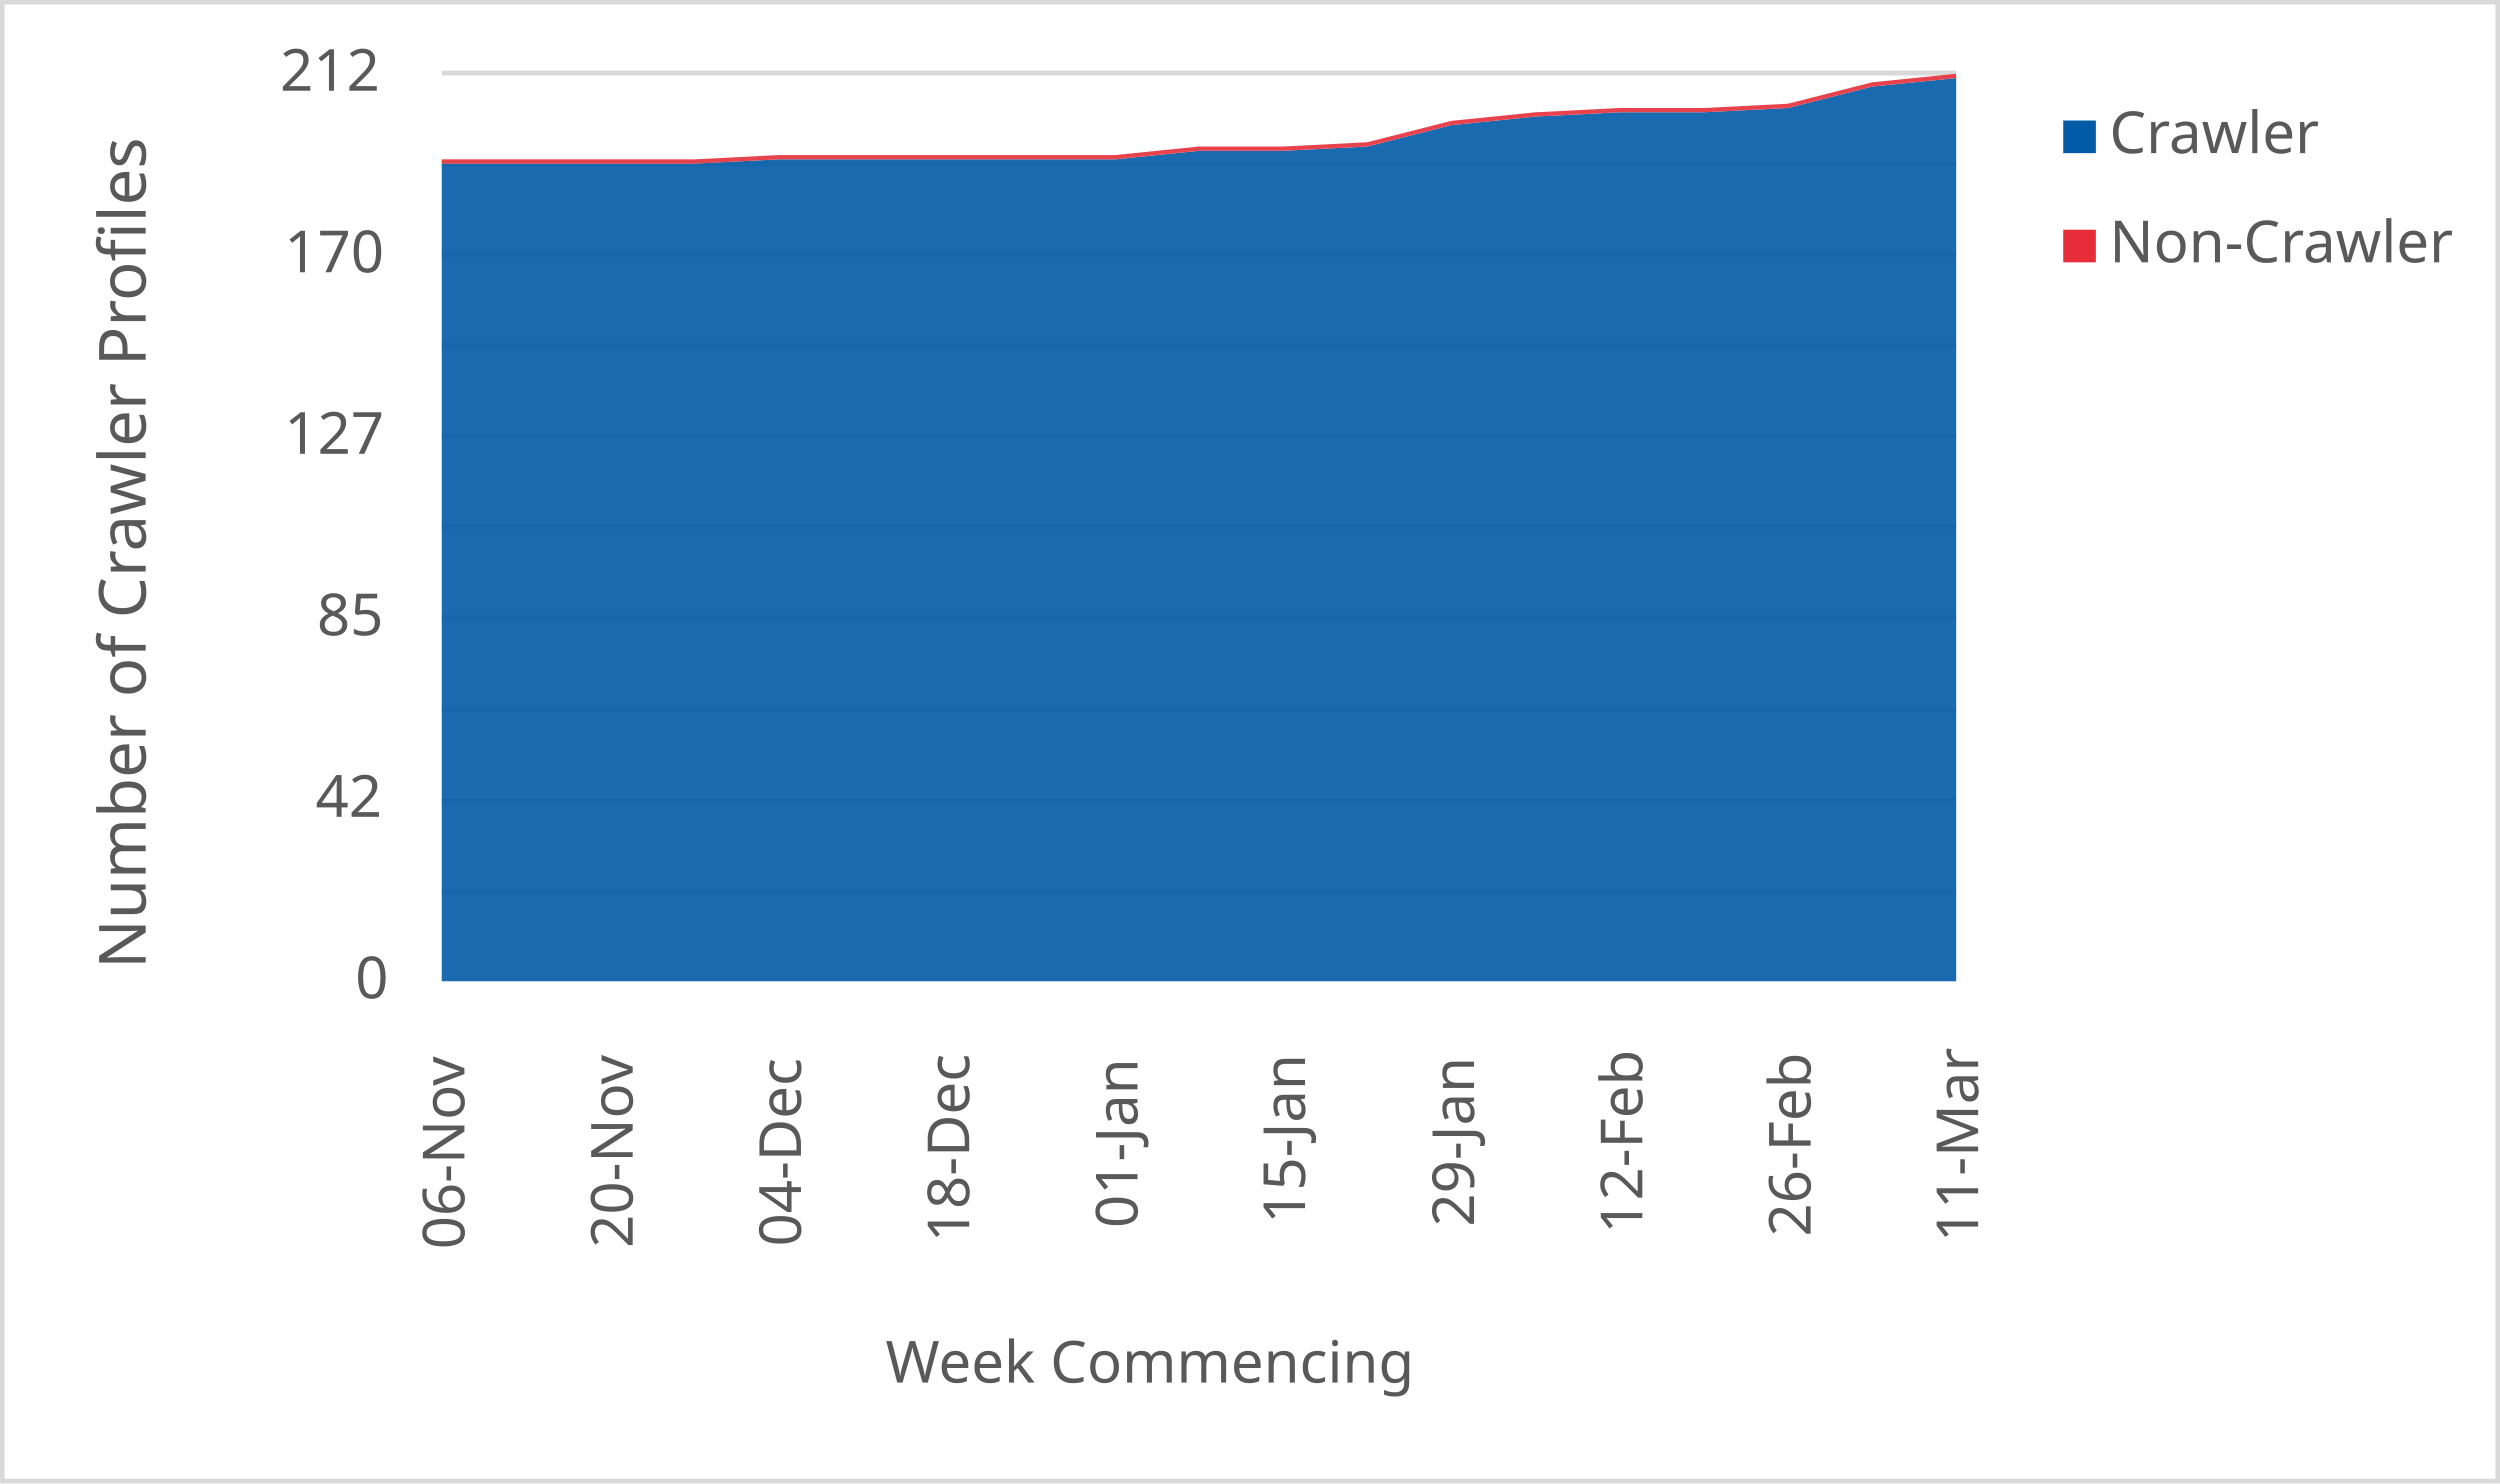
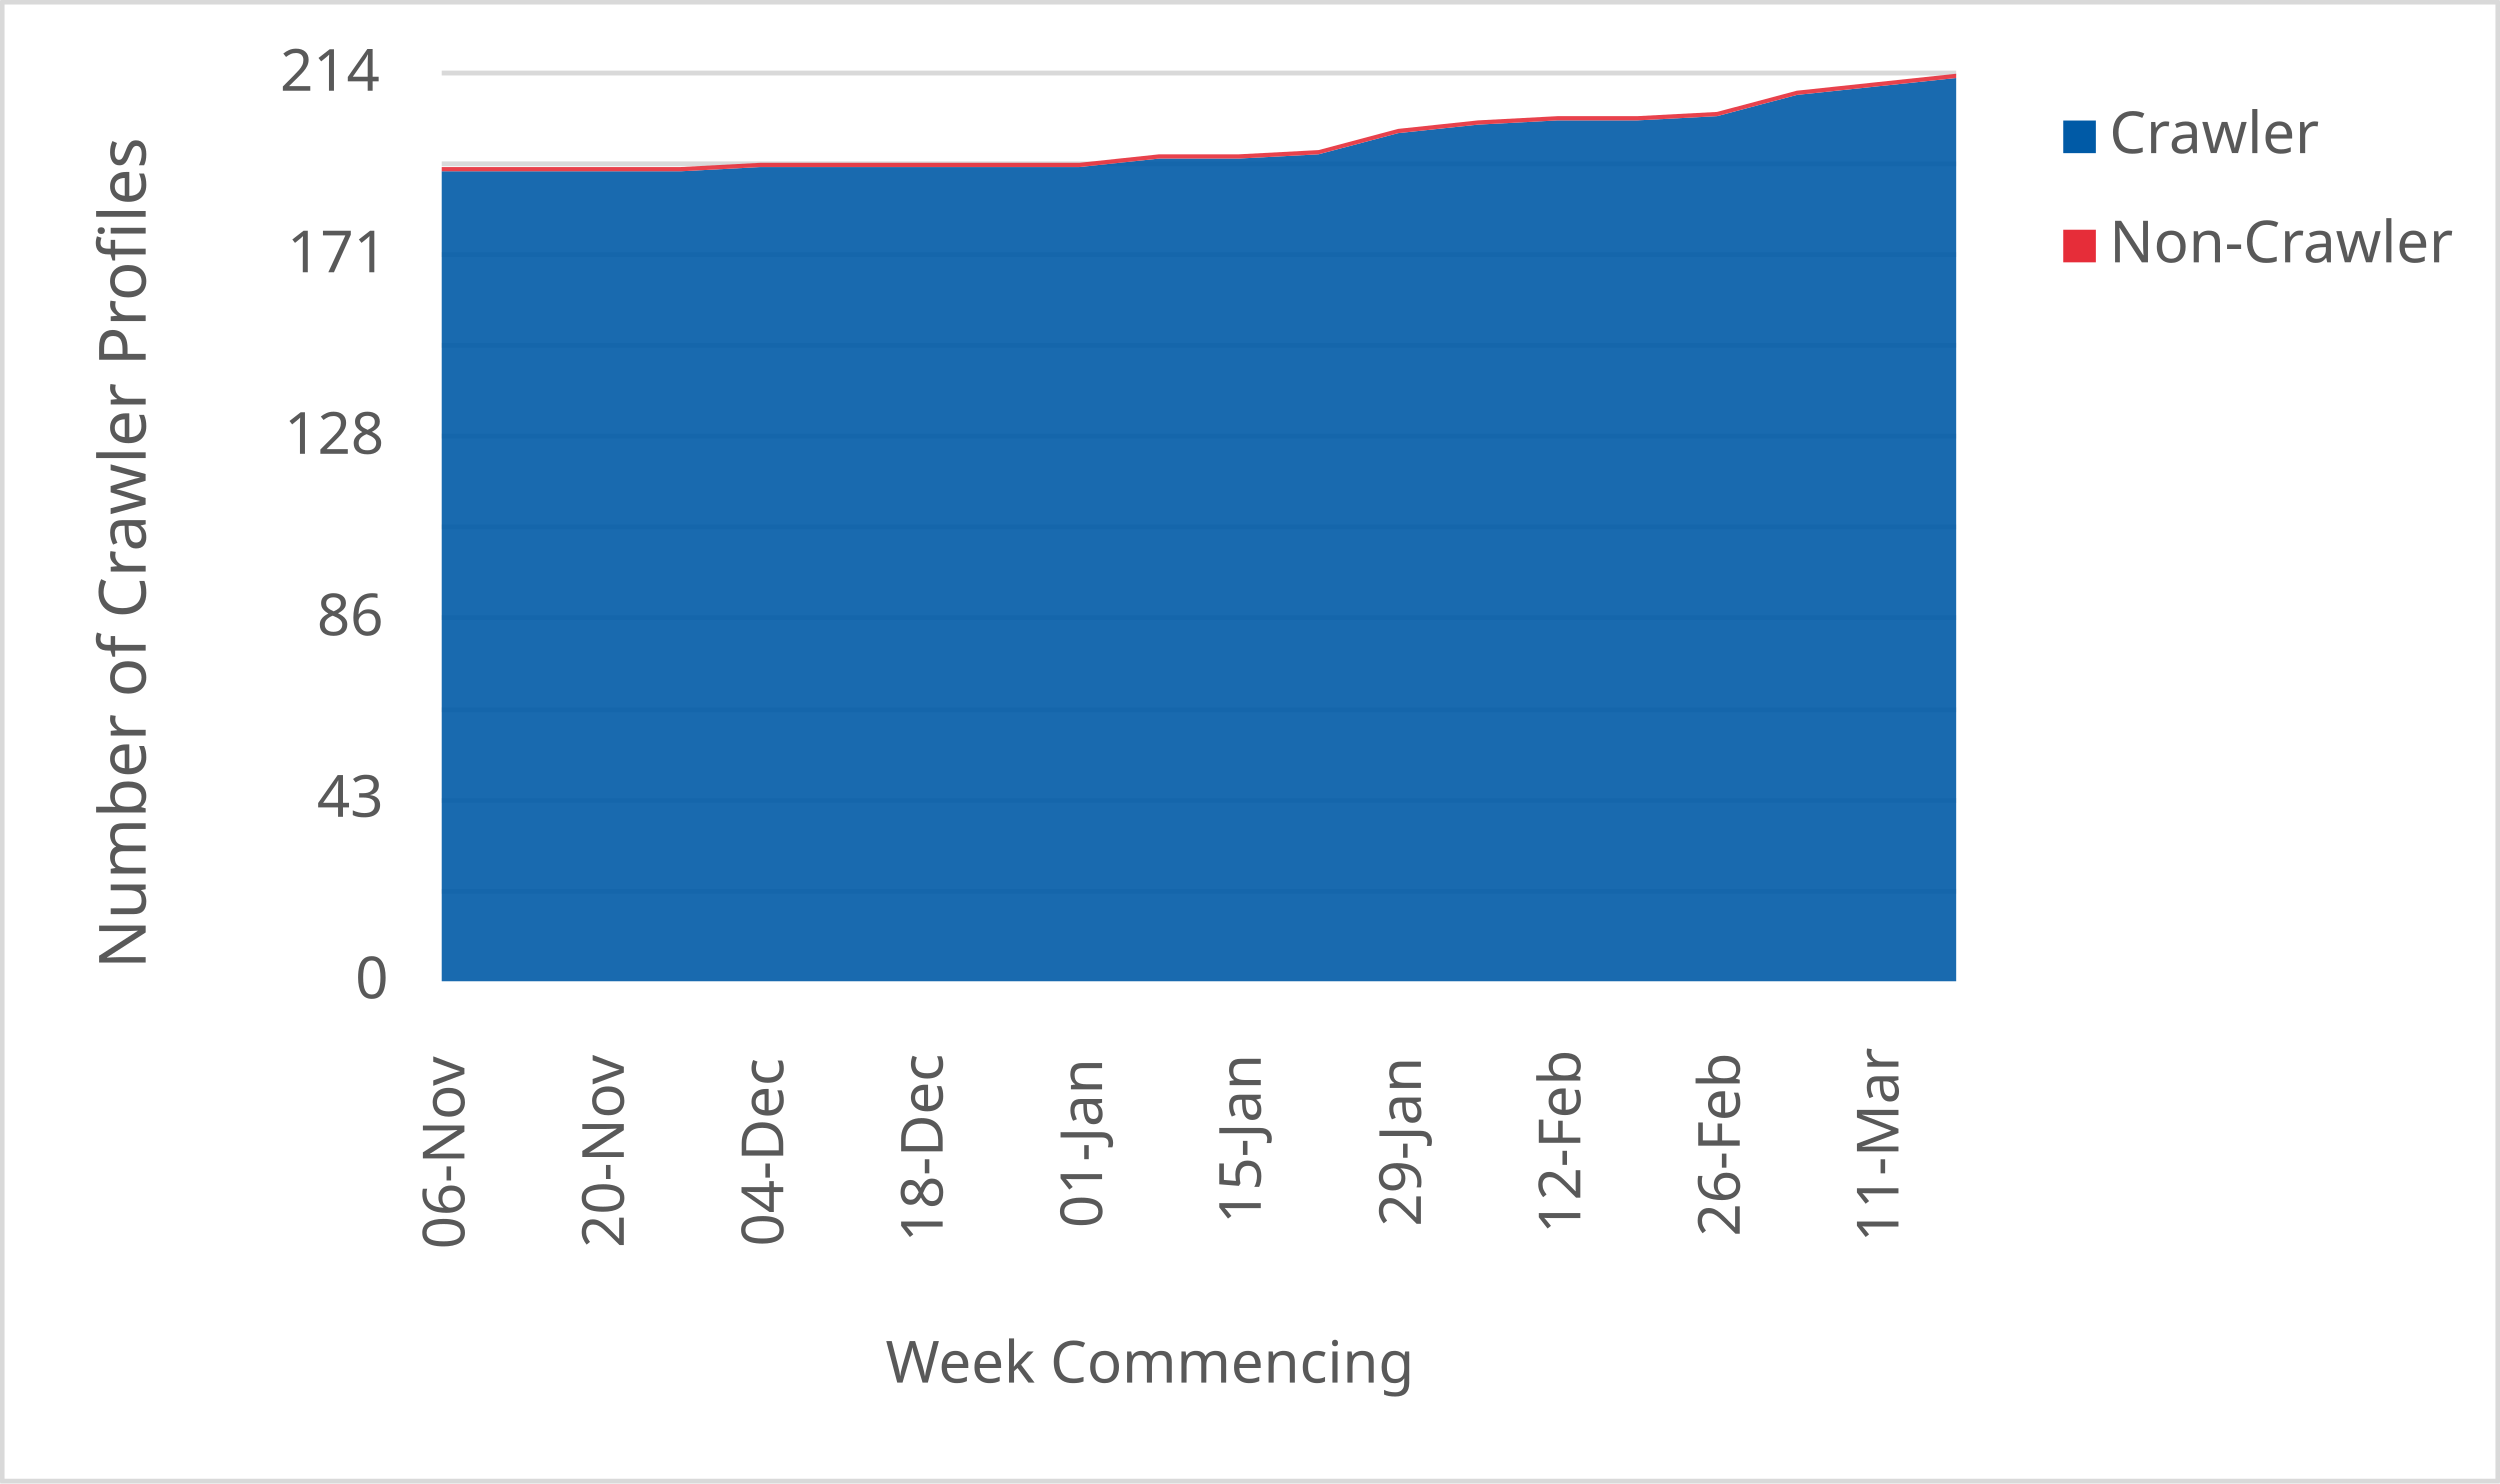
<svg xmlns="http://www.w3.org/2000/svg" width="1763" height="1046" xml:space="preserve" overflow="hidden">
  <defs>
    <clipPath id="clip0">
      <rect x="2917" y="346" width="1763" height="1046" />
    </clipPath>
  </defs>
  <g clip-path="url(#clip0)" transform="translate(-2917 -346)">
    <rect x="2918" y="347" width="1760" height="1043" fill="#FFFFFF" />
    <g>
      <path d="    M3228.5 974.532 4296.5 974.532    M3228.5 910.53 4296.5 910.53    M3228.5 846.528 4296.5 846.528    M3228.5 781.526 4296.5 781.526    M3228.5 717.524 4296.5 717.524    M3228.5 653.522 4296.5 653.522    M3228.5 589.52 4296.5 589.52    M3228.5 525.517 4296.5 525.517    M3228.5 461.515 4296.5 461.515    M3228.5 397.5 4296.5 397.5" stroke="#D9D9D9" stroke-width="3.438" stroke-linejoin="round" stroke-miterlimit="10" fill="none" />
    </g>
    <g>
      <path d="M 1038.5 4296.5 1038.5" stroke="#D9D9D9" stroke-width="3.438" stroke-linejoin="round" stroke-miterlimit="10" fill="none" fill-rule="evenodd" />
    </g>
    <g>
      <text fill="#595959" font-family="Verdana,sans-serif" font-weight="400" font-size="41" transform="matrix(6.12323e-17 -1 1 6.12323e-17 3244.5 1227)">06-Nov</text>
    </g>
    <g>
-       <text fill="#595959" font-family="Verdana,sans-serif" font-weight="400" font-size="41" transform="matrix(6.12323e-17 -1 1 6.12323e-17 3363.167 1226)">20-Nov</text>
+       <text fill="#595959" font-family="Verdana,sans-serif" font-weight="400" font-size="41" transform="matrix(6.12323e-17 -1 1 6.12323e-17 3356.921 1226)">20-Nov</text>
    </g>
    <g>
-       <text fill="#595959" font-family="Verdana,sans-serif" font-weight="400" font-size="41" transform="matrix(6.12323e-17 -1 1 6.12323e-17 3481.833 1225)">04-Dec</text>
+       <text fill="#595959" font-family="Verdana,sans-serif" font-weight="400" font-size="41" transform="matrix(6.12323e-17 -1 1 6.12323e-17 3469.342 1225)">04-Dec</text>
    </g>
    <g>
-       <text fill="#595959" font-family="Verdana,sans-serif" font-weight="400" font-size="41" transform="matrix(6.12323e-17 -1 1 6.12323e-17 3600.5 1222)">18-Dec</text>
+       <text fill="#595959" font-family="Verdana,sans-serif" font-weight="400" font-size="41" transform="matrix(6.12323e-17 -1 1 6.12323e-17 3581.763 1222)">18-Dec</text>
    </g>
    <g>
-       <text fill="#595959" font-family="Verdana,sans-serif" font-weight="400" font-size="41" transform="matrix(6.12323e-17 -1 1 6.12323e-17 3719.167 1212)">01-Jan</text>
+       <text fill="#595959" font-family="Verdana,sans-serif" font-weight="400" font-size="41" transform="matrix(6.12323e-17 -1 1 6.12323e-17 3694.184 1212)">01-Jan</text>
    </g>
    <g>
-       <text fill="#595959" font-family="Verdana,sans-serif" font-weight="400" font-size="41" transform="matrix(6.12323e-17 -1 1 6.12323e-17 3837.333 1209)">15-Jan</text>
+       <text fill="#595959" font-family="Verdana,sans-serif" font-weight="400" font-size="41" transform="matrix(6.12323e-17 -1 1 6.12323e-17 3806.105 1209)">15-Jan</text>
    </g>
    <g>
-       <text fill="#595959" font-family="Verdana,sans-serif" font-weight="400" font-size="41" transform="matrix(6.12323e-17 -1 1 6.12323e-17 3956.5 1211)">29-Jan</text>
+       <text fill="#595959" font-family="Verdana,sans-serif" font-weight="400" font-size="41" transform="matrix(6.12323e-17 -1 1 6.12323e-17 3919.026 1211)">29-Jan</text>
    </g>
    <g>
-       <text fill="#595959" font-family="Verdana,sans-serif" font-weight="400" font-size="41" transform="matrix(6.12323e-17 -1 1 6.12323e-17 4075.167 1216)">12-Feb</text>
+       <text fill="#595959" font-family="Verdana,sans-serif" font-weight="400" font-size="41" transform="matrix(6.12323e-17 -1 1 6.12323e-17 4031.447 1216)">12-Feb</text>
    </g>
    <g>
-       <text fill="#595959" font-family="Verdana,sans-serif" font-weight="400" font-size="41" transform="matrix(6.12323e-17 -1 1 6.12323e-17 4193.833 1218)">26-Feb</text>
+       <text fill="#595959" font-family="Verdana,sans-serif" font-weight="400" font-size="41" transform="matrix(6.12323e-17 -1 1 6.12323e-17 4143.868 1218)">26-Feb</text>
    </g>
    <g>
-       <text fill="#595959" font-family="Verdana,sans-serif" font-weight="400" font-size="41" transform="matrix(6.12323e-17 -1 1 6.12323e-17 4312 1222)">11-Mar</text>
+       <text fill="#595959" font-family="Verdana,sans-serif" font-weight="400" font-size="41" transform="matrix(6.12323e-17 -1 1 6.12323e-17 4255.789 1222)">11-Mar</text>
    </g>
    <g>
      <text fill="#595959" font-family="Verdana,sans-serif" font-weight="400" font-size="41" transform="matrix(1 0 0 1 3167.5 1050)">0</text>
    </g>
    <g>
-       <text fill="#595959" font-family="Verdana,sans-serif" font-weight="400" font-size="41" transform="matrix(1 0 0 1 3139.5 922)">42</text>
+       <text fill="#595959" font-family="Verdana,sans-serif" font-weight="400" font-size="41" transform="matrix(1 0 0 1 3140.5 922)">43</text>
    </g>
    <g>
-       <text fill="#595959" font-family="Verdana,sans-serif" font-weight="400" font-size="41" transform="matrix(1 0 0 1 3140.5 794)">85</text>
+       <text fill="#595959" font-family="Verdana,sans-serif" font-weight="400" font-size="41" transform="matrix(1 0 0 1 3140.5 794)">86</text>
    </g>
    <g>
-       <text fill="#595959" font-family="Verdana,sans-serif" font-weight="400" font-size="41" transform="matrix(1 0 0 1 3117.5 666)">127</text>
+       <text fill="#595959" font-family="Verdana,sans-serif" font-weight="400" font-size="41" transform="matrix(1 0 0 1 3117.5 666)">128</text>
    </g>
    <g>
-       <text fill="#595959" font-family="Verdana,sans-serif" font-weight="400" font-size="41" transform="matrix(1 0 0 1 3117.5 538)">170</text>
+       <text fill="#595959" font-family="Verdana,sans-serif" font-weight="400" font-size="41" transform="matrix(1 0 0 1 3119.5 538)">171</text>
    </g>
    <g>
-       <text fill="#595959" font-family="Verdana,sans-serif" font-weight="400" font-size="41" transform="matrix(1 0 0 1 3114.5 410)">212</text>
+       <text fill="#595959" font-family="Verdana,sans-serif" font-weight="400" font-size="41" transform="matrix(1 0 0 1 3114.5 410)">214</text>
    </g>
    <g>
      <text fill="#595959" font-family="Verdana,sans-serif" font-weight="400" font-size="41" transform="matrix(1 0 0 1 3541.5 1321)">Week Commencing</text>
    </g>
    <g>
      <text fill="#595959" font-family="Verdana,sans-serif" font-weight="400" font-size="46" transform="matrix(6.12323e-17 -1 1 6.12323e-17 3019.73 1029.25)">Number of Crawler Profiles</text>
    </g>
    <rect x="2918.5" y="347.5" width="1760" height="1043" stroke="#D9D9D9" stroke-width="3.438" stroke-linejoin="round" stroke-miterlimit="10" fill="none" />
    <g>
-       <path d="M3228.5 1038 3287.833 1038 3347.167 1038 3406.5 1038 3465.833 1038 3525.167 1038 3584.5 1038 3643.833 1038 3703.167 1038 3762.5 1038 3821.833 1038 3881.167 1038 3940.5 1038 3999.833 1038 4059.167 1038 4118.5 1038 4177.833 1038 4237.167 1038 4296.5 1038 4296.5 401.019 4237.167 407.057 4177.833 422.151 4118.5 425.17 4059.167 425.17 3999.833 428.189 3940.5 434.226 3881.167 449.321 3821.833 452.34 3762.5 452.34 3703.167 458.377 3643.833 458.377 3584.5 458.377 3525.167 458.377 3465.833 458.377 3406.5 461.396 3347.167 461.396 3287.833 461.396 3228.5 461.396 3228.5 1038Z" fill="#005aa6" opacity="0.9" />
+       <path d="M3228.5 1038 3284.711 1038 3340.921 1038 3397.132 1038 3453.342 1038 3509.553 1038 3565.763 1038 3621.974 1038 3678.184 1038 3734.395 1038 3790.605 1038 3846.816 1038 3903.026 1038 3959.237 1038 4015.447 1038 4071.658 1038 4127.868 1038 4184.079 1038 4240.289 1038 4296.5 1038 4296.5 400.991 4240.289 406.972 4184.079 412.953 4127.868 427.907 4071.658 430.897 4015.447 430.897 3959.237 433.888 3903.026 439.869 3846.816 454.822 3790.605 457.813 3734.395 457.813 3678.184 463.794 3621.974 463.794 3565.763 463.794 3509.553 463.794 3453.342 463.794 3397.132 466.785 3340.921 466.785 3284.711 466.785 3228.5 466.785 3228.5 1038Z" fill="#005aa6" opacity="0.9" />
    </g>
    <g>
-       <path d="M3228.5 461.396 3287.833 461.396 3347.167 461.396 3406.5 461.396 3465.833 458.377 3525.167 458.377 3584.5 458.377 3643.833 458.377 3703.167 458.377 3762.5 452.34 3821.833 452.34 3881.167 449.321 3940.5 434.226 3999.833 428.189 4059.167 425.17 4118.5 425.17 4177.833 422.151 4237.167 407.057 4296.5 401.019 4296.5 398 4237.167 404.038 4177.833 419.132 4118.5 422.151 4059.167 422.151 3999.833 425.17 3940.5 431.208 3881.167 446.302 3821.833 449.321 3762.5 449.321 3703.167 455.358 3643.833 455.358 3584.5 455.358 3525.167 455.358 3465.833 455.358 3406.5 458.377 3347.167 458.377 3287.833 458.377 3228.5 458.377 3228.5 461.396Z" fill="#e62d39" opacity="0.9" />
+       <path d="M3228.5 466.785 3284.711 466.785 3340.921 466.785 3397.132 466.785 3453.342 463.794 3509.553 463.794 3565.763 463.794 3621.974 463.794 3678.184 463.794 3734.395 457.813 3790.605 457.813 3846.816 454.822 3903.026 439.869 3959.237 433.888 4015.447 430.897 4071.658 430.897 4127.868 427.907 4184.079 412.953 4240.289 406.972 4296.5 400.991 4296.5 398 4240.289 403.981 4184.079 409.963 4127.868 424.916 4071.658 427.907 4015.447 427.907 3959.237 430.897 3903.026 436.879 3846.816 451.832 3790.605 454.822 3734.395 454.822 3678.184 460.804 3621.974 460.804 3565.763 460.804 3509.553 460.804 3453.342 460.804 3397.132 463.794 3340.921 463.794 3284.711 463.794 3228.5 463.794 3228.5 466.785Z" fill="#e62d39" opacity="0.9" />
    </g>
    <g>
      <rect x="4372" y="431" width="23" height="23" fill="#005aa6" />
    </g>
    <g>
      <text fill="#595959" font-family="Verdana,sans-serif" font-weight="400" font-size="41" transform="matrix(1 0 0 1 4404.56 454)">Crawler</text>
    </g>
    <g>
      <rect x="4372" y="508" width="23" height="23" fill="#e62d39" />
    </g>
    <g>
      <text fill="#595959" font-family="Verdana,sans-serif" font-weight="400" font-size="41" transform="matrix(1 0 0 1 4404.56 531)">Non-Crawler</text>
    </g>
  </g>
</svg>
